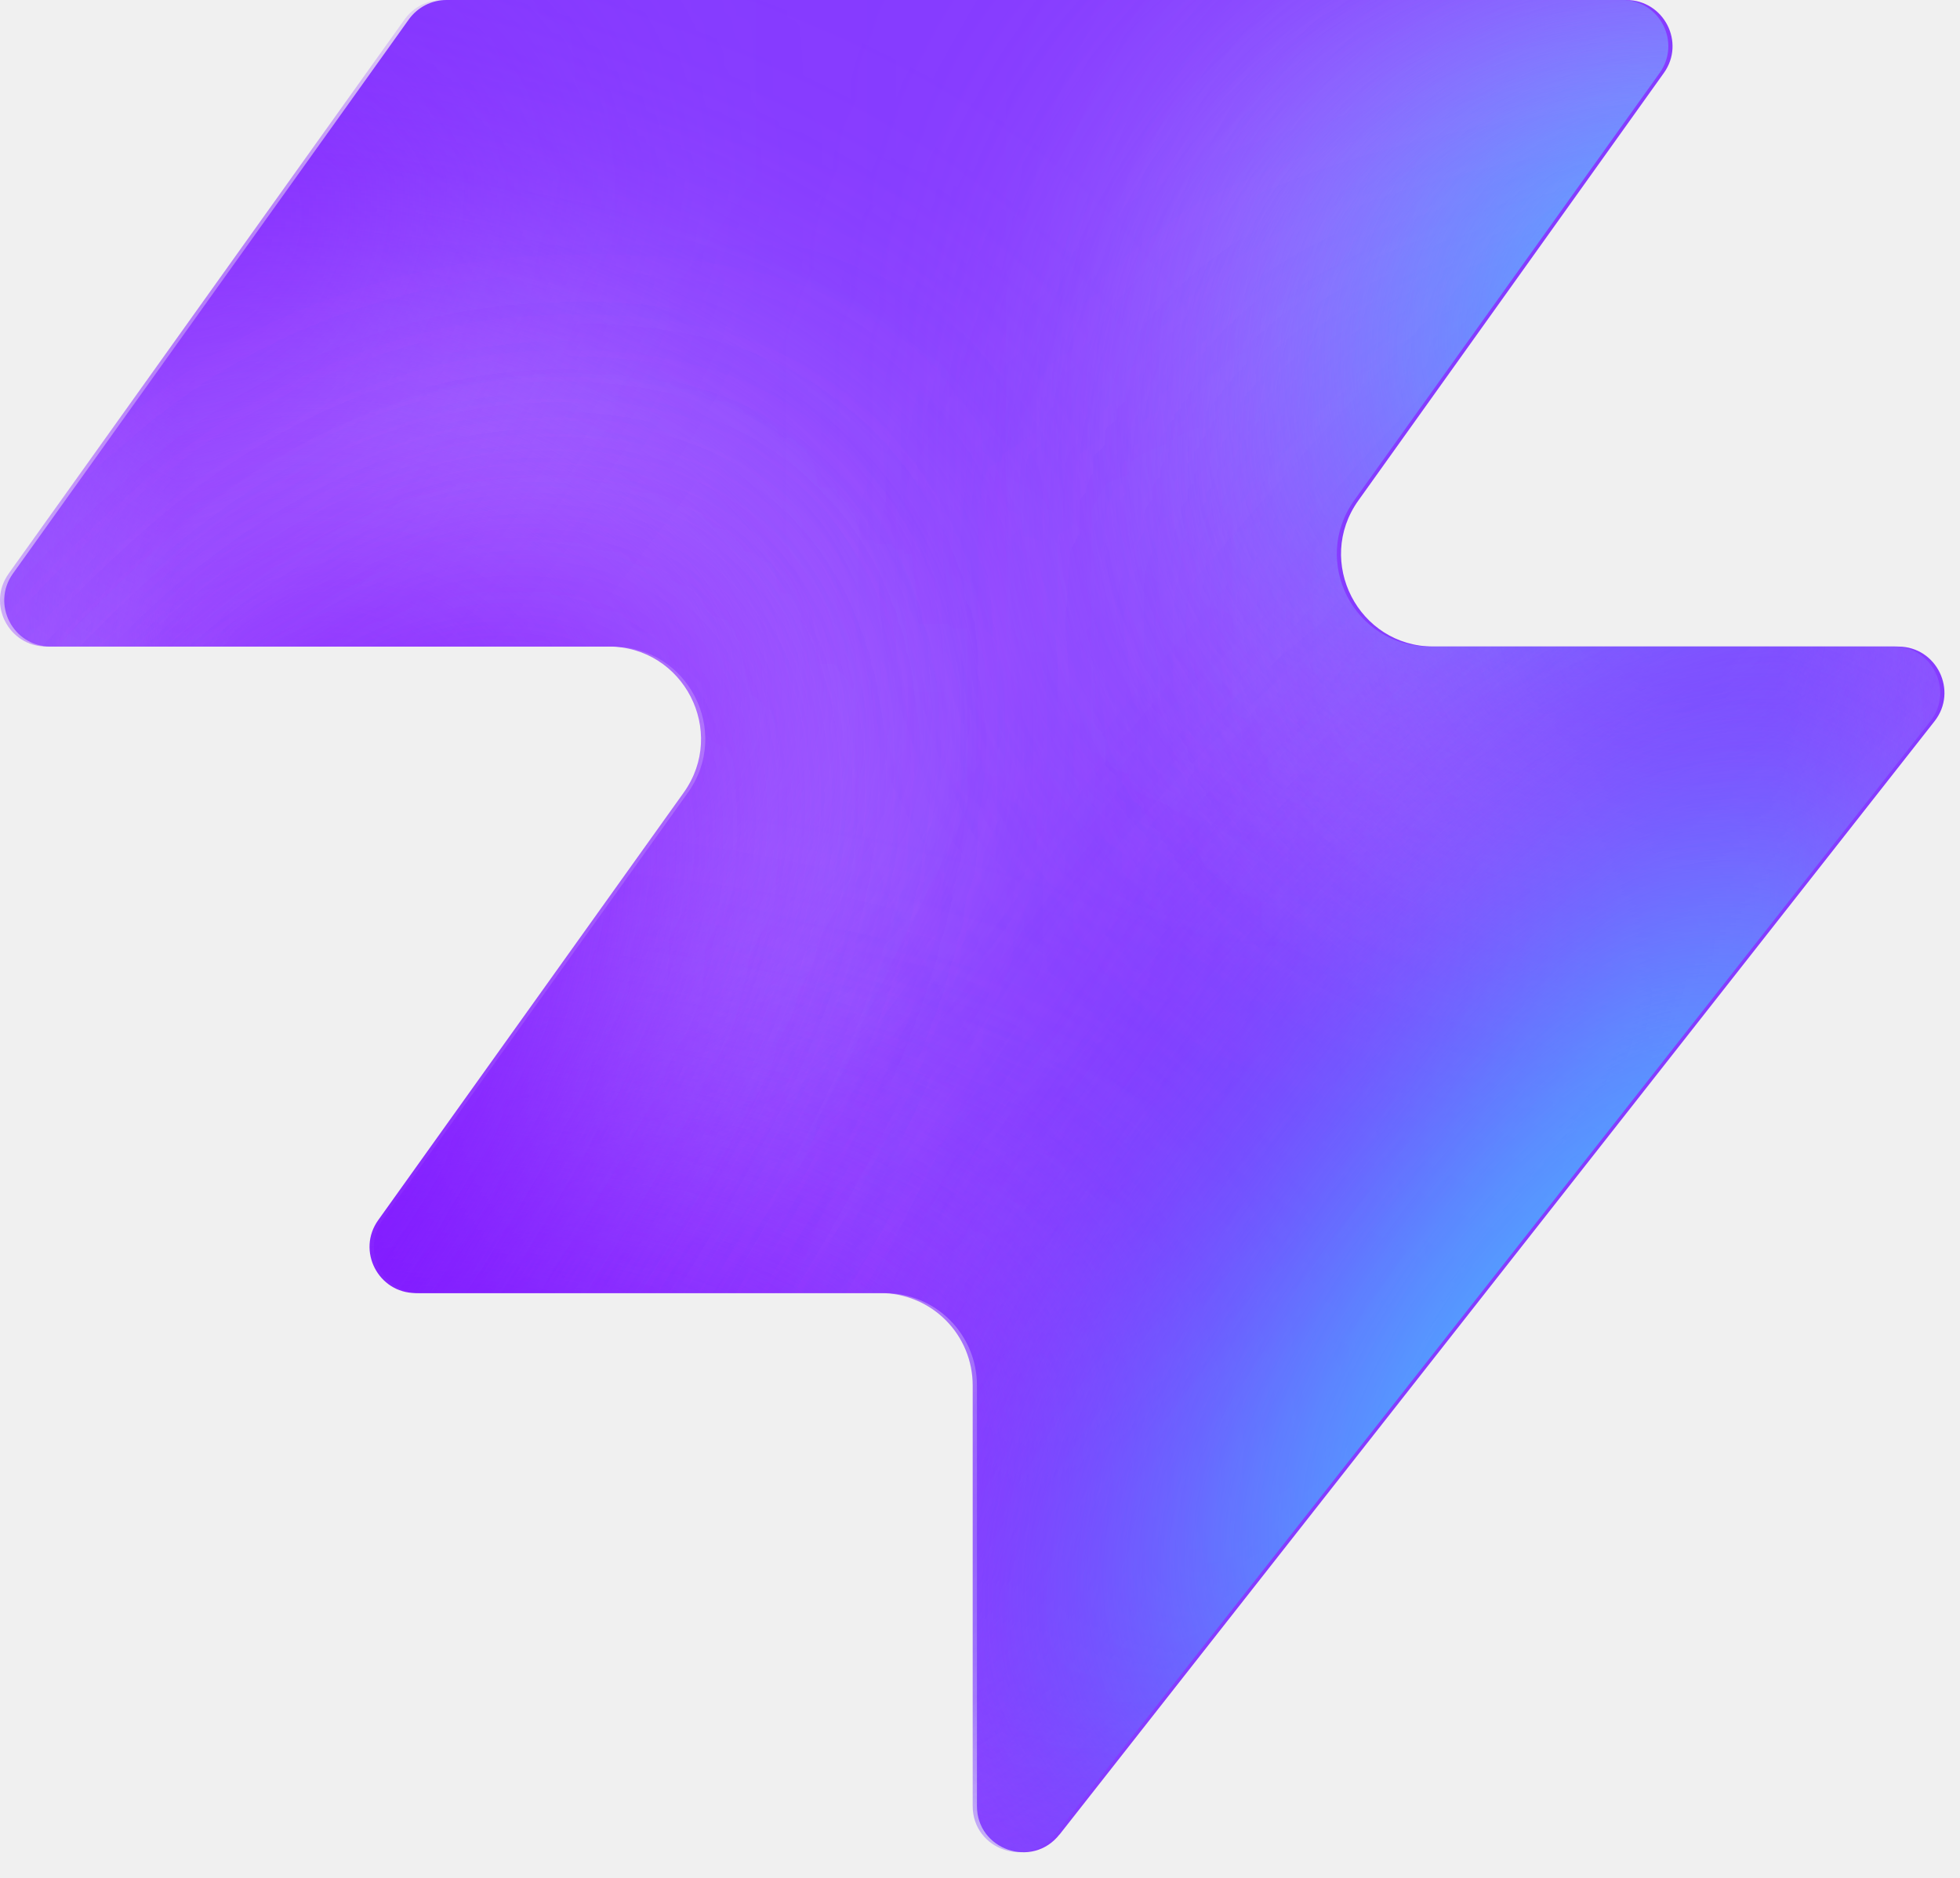
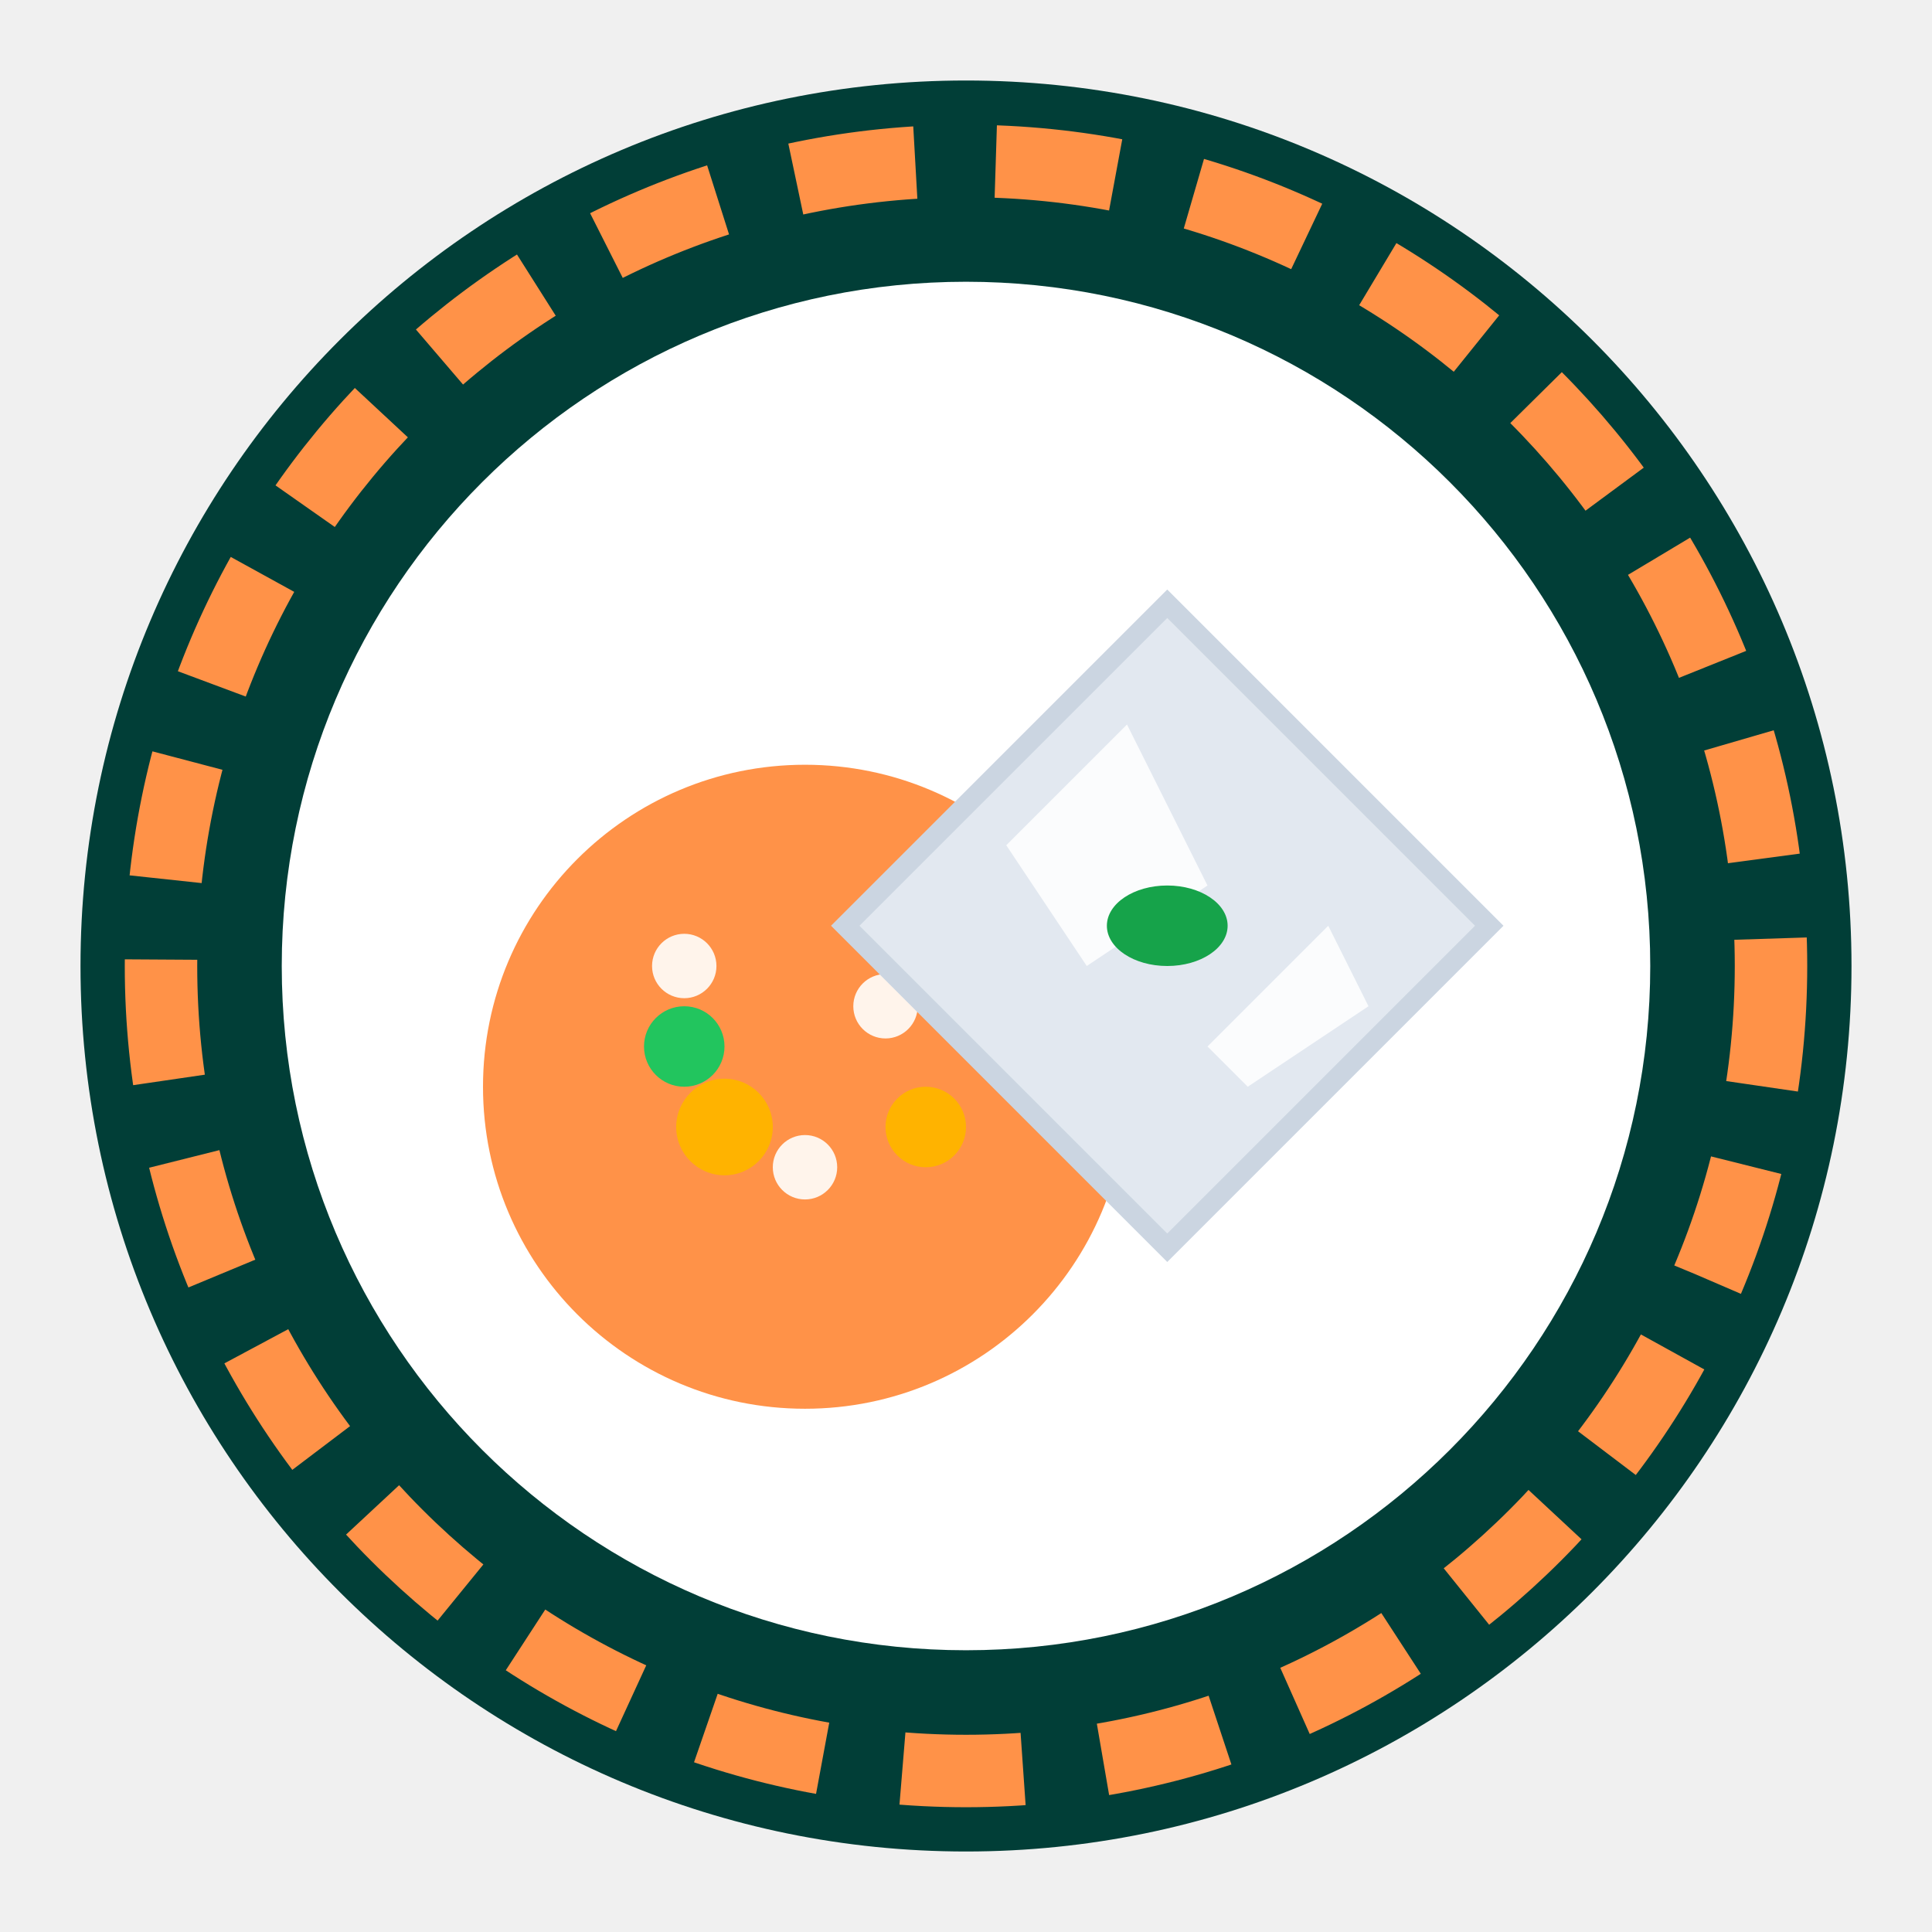
- <svg xmlns="http://www.w3.org/2000/svg" width="48" height="46" fill="none" viewBox="0 0 48 46">
-   <path fill="#863bff" d="M25.946 44.938c-.664.845-2.021.375-2.021-.698V33.937a2.26 2.26 0 0 0-2.262-2.262H10.287c-.92 0-1.456-1.04-.92-1.788l7.48-10.471c1.07-1.497 0-3.578-1.842-3.578H1.237c-.92 0-1.456-1.04-.92-1.788L10.013.474c.214-.297.556-.474.92-.474h28.894c.92 0 1.456 1.04.92 1.788l-7.48 10.471c-1.07 1.498 0 3.579 1.842 3.579h11.377c.943 0 1.473 1.088.89 1.83L25.947 44.94z" style="fill:#863bff;fill:color(display-p3 .525 .23 1);fill-opacity:1" />
-   <mask id="a" width="48" height="46" x="0" y="0" maskUnits="userSpaceOnUse" style="mask-type:alpha">
-     <path fill="#000" d="M25.842 44.938c-.664.844-2.021.375-2.021-.698V33.937a2.26 2.26 0 0 0-2.262-2.262H10.183c-.92 0-1.456-1.04-.92-1.788l7.48-10.471c1.07-1.498 0-3.579-1.842-3.579H1.133c-.92 0-1.456-1.04-.92-1.787L9.91.473c.214-.297.556-.474.92-.474h28.894c.92 0 1.456 1.04.92 1.788l-7.48 10.471c-1.07 1.498 0 3.578 1.842 3.578h11.377c.943 0 1.473 1.088.89 1.832L25.843 44.94z" style="fill:#000;fill-opacity:1" />
-   </mask>
-   <g mask="url(#a)">
-     <g filter="url(#b)">
-       <ellipse cx="5.508" cy="14.704" fill="#ede6ff" rx="5.508" ry="14.704" style="fill:#ede6ff;fill:color(display-p3 .927 .903 1);fill-opacity:1" transform="matrix(.00324 1 1 -.00324 -4.47 31.516)" />
-     </g>
-     <g filter="url(#c)">
-       <ellipse cx="10.399" cy="29.851" fill="#ede6ff" rx="10.399" ry="29.851" style="fill:#ede6ff;fill:color(display-p3 .927 .903 1);fill-opacity:1" transform="matrix(.00324 1 1 -.00324 -39.328 7.883)" />
-     </g>
-     <g filter="url(#d)">
-       <ellipse cx="5.508" cy="30.487" fill="#7e14ff" rx="5.508" ry="30.487" style="fill:#7e14ff;fill:color(display-p3 .492 .077 1);fill-opacity:1" transform="rotate(89.814 -25.913 -14.639)scale(1 -1)" />
-     </g>
-     <g filter="url(#e)">
-       <ellipse cx="5.508" cy="30.599" fill="#7e14ff" rx="5.508" ry="30.599" style="fill:#7e14ff;fill:color(display-p3 .492 .077 1);fill-opacity:1" transform="rotate(89.814 -32.644 -3.334)scale(1 -1)" />
-     </g>
-     <g filter="url(#f)">
-       <ellipse cx="5.508" cy="30.599" fill="#7e14ff" rx="5.508" ry="30.599" style="fill:#7e14ff;fill:color(display-p3 .492 .077 1);fill-opacity:1" transform="matrix(.00324 1 1 -.00324 -34.34 30.47)" />
-     </g>
-     <g filter="url(#g)">
-       <ellipse cx="14.072" cy="22.078" fill="#ede6ff" rx="14.072" ry="22.078" style="fill:#ede6ff;fill:color(display-p3 .927 .903 1);fill-opacity:1" transform="rotate(93.35 24.506 48.493)scale(-1 1)" />
-     </g>
-     <g filter="url(#h)">
-       <ellipse cx="3.47" cy="21.501" fill="#7e14ff" rx="3.47" ry="21.501" style="fill:#7e14ff;fill:color(display-p3 .492 .077 1);fill-opacity:1" transform="rotate(89.009 28.708 47.59)scale(-1 1)" />
-     </g>
-     <g filter="url(#i)">
-       <ellipse cx="3.47" cy="21.501" fill="#7e14ff" rx="3.47" ry="21.501" style="fill:#7e14ff;fill:color(display-p3 .492 .077 1);fill-opacity:1" transform="rotate(89.009 28.708 47.59)scale(-1 1)" />
-     </g>
-     <g filter="url(#j)">
-       <ellipse cx=".387" cy="8.972" fill="#7e14ff" rx="4.407" ry="29.108" style="fill:#7e14ff;fill:color(display-p3 .492 .077 1);fill-opacity:1" transform="rotate(39.51 .387 8.972)" />
-     </g>
-     <g filter="url(#k)">
-       <ellipse cx="47.523" cy="-6.092" fill="#7e14ff" rx="4.407" ry="29.108" style="fill:#7e14ff;fill:color(display-p3 .492 .077 1);fill-opacity:1" transform="rotate(37.892 47.523 -6.092)" />
-     </g>
-     <g filter="url(#l)">
-       <ellipse cx="41.412" cy="6.333" fill="#47bfff" rx="5.971" ry="9.665" style="fill:#47bfff;fill:color(display-p3 .28 .748 1);fill-opacity:1" transform="rotate(37.892 41.412 6.333)" />
-     </g>
-     <g filter="url(#m)">
-       <ellipse cx="-1.879" cy="38.332" fill="#7e14ff" rx="4.407" ry="29.108" style="fill:#7e14ff;fill:color(display-p3 .492 .077 1);fill-opacity:1" transform="rotate(37.892 -1.88 38.332)" />
-     </g>
-     <g filter="url(#n)">
-       <ellipse cx="-1.879" cy="38.332" fill="#7e14ff" rx="4.407" ry="29.108" style="fill:#7e14ff;fill:color(display-p3 .492 .077 1);fill-opacity:1" transform="rotate(37.892 -1.88 38.332)" />
-     </g>
-     <g filter="url(#o)">
-       <ellipse cx="35.651" cy="29.907" fill="#7e14ff" rx="4.407" ry="29.108" style="fill:#7e14ff;fill:color(display-p3 .492 .077 1);fill-opacity:1" transform="rotate(37.892 35.651 29.907)" />
-     </g>
-     <g filter="url(#p)">
-       <ellipse cx="38.418" cy="32.4" fill="#47bfff" rx="5.971" ry="15.297" style="fill:#47bfff;fill:color(display-p3 .28 .748 1);fill-opacity:1" transform="rotate(37.892 38.418 32.4)" />
-     </g>
-   </g>
-   <defs>
-     <filter id="b" width="60.045" height="41.654" x="-19.77" y="16.149" color-interpolation-filters="sRGB" filterUnits="userSpaceOnUse">
-       <feFlood flood-opacity="0" result="BackgroundImageFix" />
-       <feBlend in="SourceGraphic" in2="BackgroundImageFix" result="shape" />
-       <feGaussianBlur result="effect1_foregroundBlur_2002_17158" stdDeviation="7.659" />
-     </filter>
-     <filter id="c" width="90.34" height="51.437" x="-54.613" y="-7.533" color-interpolation-filters="sRGB" filterUnits="userSpaceOnUse">
-       <feFlood flood-opacity="0" result="BackgroundImageFix" />
-       <feBlend in="SourceGraphic" in2="BackgroundImageFix" result="shape" />
-       <feGaussianBlur result="effect1_foregroundBlur_2002_17158" stdDeviation="7.659" />
-     </filter>
-     <filter id="d" width="79.355" height="29.4" x="-49.64" y="2.03" color-interpolation-filters="sRGB" filterUnits="userSpaceOnUse">
-       <feFlood flood-opacity="0" result="BackgroundImageFix" />
-       <feBlend in="SourceGraphic" in2="BackgroundImageFix" result="shape" />
-       <feGaussianBlur result="effect1_foregroundBlur_2002_17158" stdDeviation="4.596" />
-     </filter>
-     <filter id="e" width="79.579" height="29.4" x="-45.045" y="20.029" color-interpolation-filters="sRGB" filterUnits="userSpaceOnUse">
-       <feFlood flood-opacity="0" result="BackgroundImageFix" />
-       <feBlend in="SourceGraphic" in2="BackgroundImageFix" result="shape" />
-       <feGaussianBlur result="effect1_foregroundBlur_2002_17158" stdDeviation="4.596" />
-     </filter>
-     <filter id="f" width="79.579" height="29.4" x="-43.513" y="21.178" color-interpolation-filters="sRGB" filterUnits="userSpaceOnUse">
-       <feFlood flood-opacity="0" result="BackgroundImageFix" />
-       <feBlend in="SourceGraphic" in2="BackgroundImageFix" result="shape" />
-       <feGaussianBlur result="effect1_foregroundBlur_2002_17158" stdDeviation="4.596" />
-     </filter>
-     <filter id="g" width="74.749" height="58.852" x="15.756" y="-17.901" color-interpolation-filters="sRGB" filterUnits="userSpaceOnUse">
-       <feFlood flood-opacity="0" result="BackgroundImageFix" />
-       <feBlend in="SourceGraphic" in2="BackgroundImageFix" result="shape" />
-       <feGaussianBlur result="effect1_foregroundBlur_2002_17158" stdDeviation="7.659" />
-     </filter>
-     <filter id="h" width="61.377" height="25.362" x="23.548" y="2.284" color-interpolation-filters="sRGB" filterUnits="userSpaceOnUse">
-       <feFlood flood-opacity="0" result="BackgroundImageFix" />
-       <feBlend in="SourceGraphic" in2="BackgroundImageFix" result="shape" />
-       <feGaussianBlur result="effect1_foregroundBlur_2002_17158" stdDeviation="4.596" />
-     </filter>
-     <filter id="i" width="61.377" height="25.362" x="23.548" y="2.284" color-interpolation-filters="sRGB" filterUnits="userSpaceOnUse">
-       <feFlood flood-opacity="0" result="BackgroundImageFix" />
-       <feBlend in="SourceGraphic" in2="BackgroundImageFix" result="shape" />
-       <feGaussianBlur result="effect1_foregroundBlur_2002_17158" stdDeviation="4.596" />
-     </filter>
-     <filter id="j" width="56.045" height="63.649" x="-27.636" y="-22.853" color-interpolation-filters="sRGB" filterUnits="userSpaceOnUse">
-       <feFlood flood-opacity="0" result="BackgroundImageFix" />
-       <feBlend in="SourceGraphic" in2="BackgroundImageFix" result="shape" />
-       <feGaussianBlur result="effect1_foregroundBlur_2002_17158" stdDeviation="4.596" />
-     </filter>
-     <filter id="k" width="54.814" height="64.646" x="20.116" y="-38.415" color-interpolation-filters="sRGB" filterUnits="userSpaceOnUse">
-       <feFlood flood-opacity="0" result="BackgroundImageFix" />
-       <feBlend in="SourceGraphic" in2="BackgroundImageFix" result="shape" />
-       <feGaussianBlur result="effect1_foregroundBlur_2002_17158" stdDeviation="4.596" />
-     </filter>
-     <filter id="l" width="33.541" height="35.313" x="24.641" y="-11.323" color-interpolation-filters="sRGB" filterUnits="userSpaceOnUse">
-       <feFlood flood-opacity="0" result="BackgroundImageFix" />
-       <feBlend in="SourceGraphic" in2="BackgroundImageFix" result="shape" />
-       <feGaussianBlur result="effect1_foregroundBlur_2002_17158" stdDeviation="4.596" />
-     </filter>
-     <filter id="m" width="54.814" height="64.646" x="-29.286" y="6.009" color-interpolation-filters="sRGB" filterUnits="userSpaceOnUse">
-       <feFlood flood-opacity="0" result="BackgroundImageFix" />
-       <feBlend in="SourceGraphic" in2="BackgroundImageFix" result="shape" />
-       <feGaussianBlur result="effect1_foregroundBlur_2002_17158" stdDeviation="4.596" />
-     </filter>
-     <filter id="n" width="54.814" height="64.646" x="-29.286" y="6.009" color-interpolation-filters="sRGB" filterUnits="userSpaceOnUse">
-       <feFlood flood-opacity="0" result="BackgroundImageFix" />
-       <feBlend in="SourceGraphic" in2="BackgroundImageFix" result="shape" />
-       <feGaussianBlur result="effect1_foregroundBlur_2002_17158" stdDeviation="4.596" />
-     </filter>
-     <filter id="o" width="54.814" height="64.646" x="8.244" y="-2.416" color-interpolation-filters="sRGB" filterUnits="userSpaceOnUse">
-       <feFlood flood-opacity="0" result="BackgroundImageFix" />
-       <feBlend in="SourceGraphic" in2="BackgroundImageFix" result="shape" />
-       <feGaussianBlur result="effect1_foregroundBlur_2002_17158" stdDeviation="4.596" />
-     </filter>
-     <filter id="p" width="39.409" height="43.623" x="18.713" y="10.588" color-interpolation-filters="sRGB" filterUnits="userSpaceOnUse">
-       <feFlood flood-opacity="0" result="BackgroundImageFix" />
-       <feBlend in="SourceGraphic" in2="BackgroundImageFix" result="shape" />
-       <feGaussianBlur result="effect1_foregroundBlur_2002_17158" stdDeviation="4.596" />
-     </filter>
-   </defs>
+ <svg xmlns="http://www.w3.org/2000/svg" width="48" height="48" fill="none" viewBox="0 0 48 48">
+   <circle cx="24" cy="24" r="22" fill="#013e37" />
+   <circle cx="24" cy="24" r="20" stroke="#ff9248" stroke-width="1.8" stroke-dasharray="3 2" />
+   <circle cx="24" cy="24" r="17" fill="#ffffff" />
+   <circle cx="20" cy="27" r="8" fill="#ff9248" />
+   <circle cx="17" cy="24" r="0.8" fill="#fff4eb" />
+   <circle cx="22" cy="25" r="0.8" fill="#fff4eb" />
+   <circle cx="20" cy="29" r="0.8" fill="#fff4eb" />
+   <circle cx="18" cy="28" r="1.2" fill="#ffb300" />
+   <circle cx="23" cy="28" r="1" fill="#ffb300" />
+   <circle cx="17" cy="26" r="1" fill="#22c55e" />
+   <path d="M29 15 L37 23 L29 31 L21 23 Z" fill="#e2e8f0" stroke="#cbd5e1" stroke-width="0.5" />
+   <path d="M25 21 L28 18 L30 22 L27 24 Z" fill="#ffffff" opacity="0.85" />
+   <path d="M30 26 L33 23 L34 25 L31 27 Z" fill="#ffffff" opacity="0.85" />
+   <ellipse cx="29" cy="23" rx="1.5" ry="1" fill="#16a34a" />
</svg>
